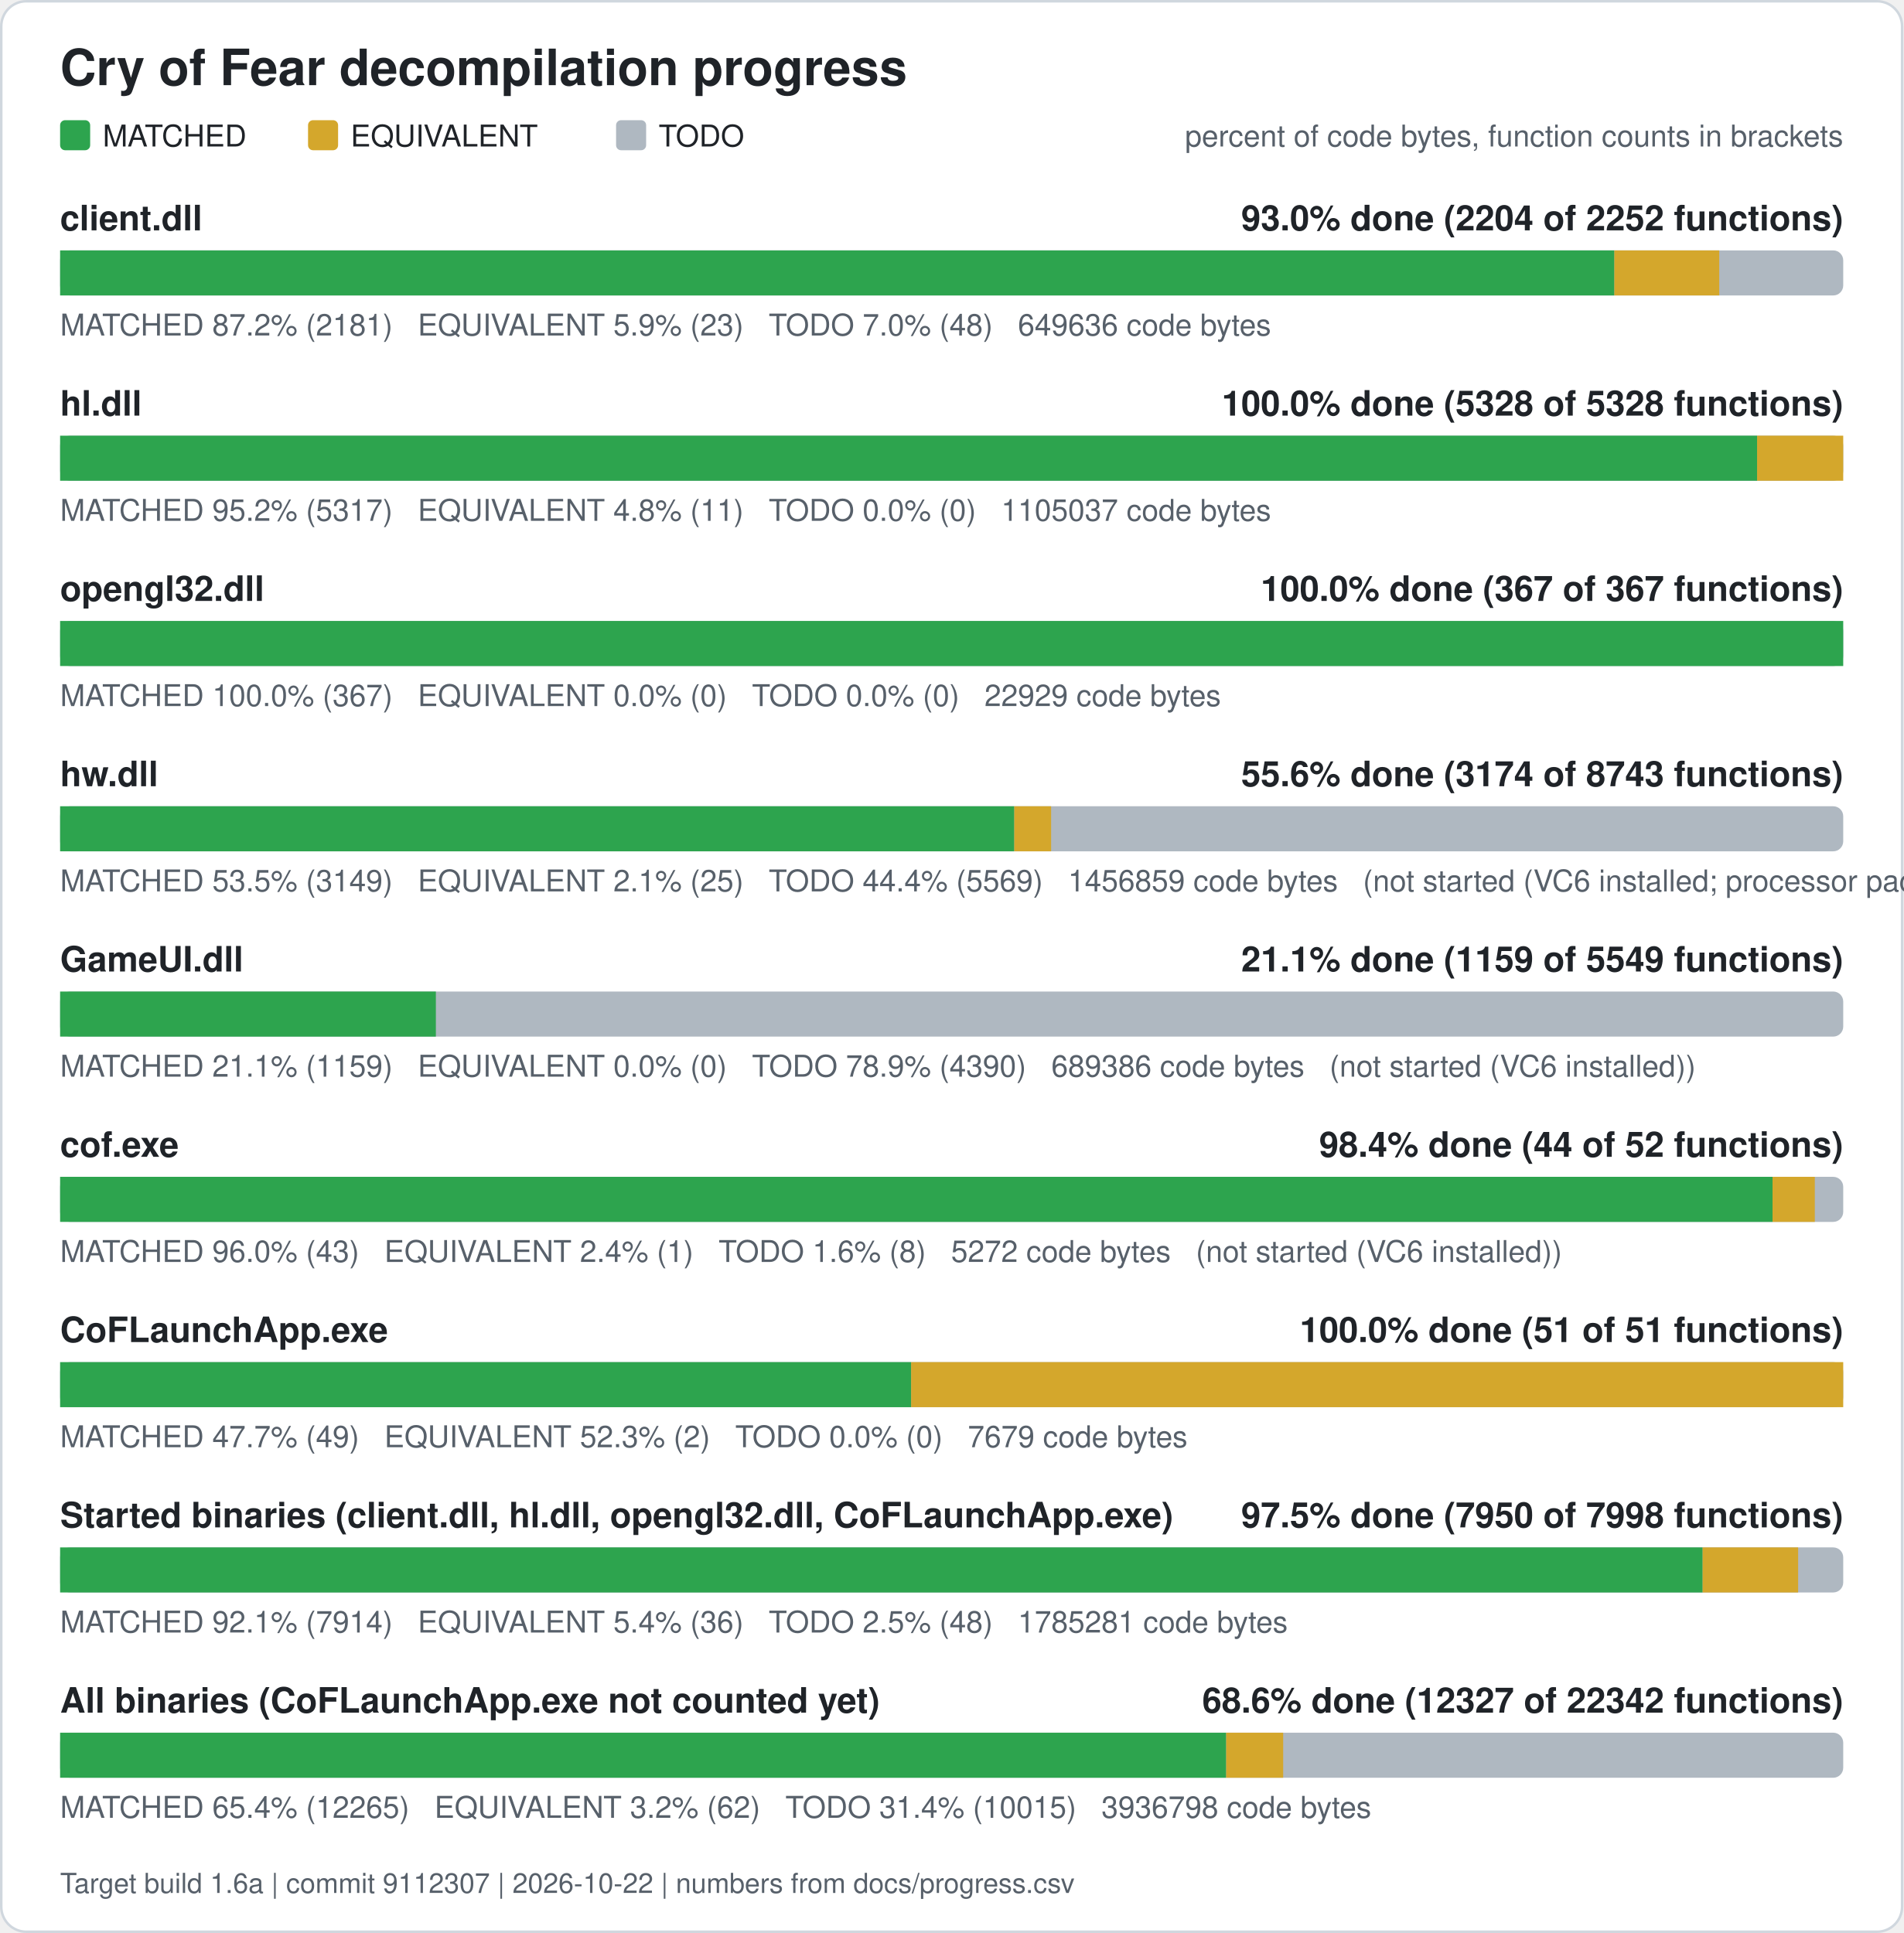
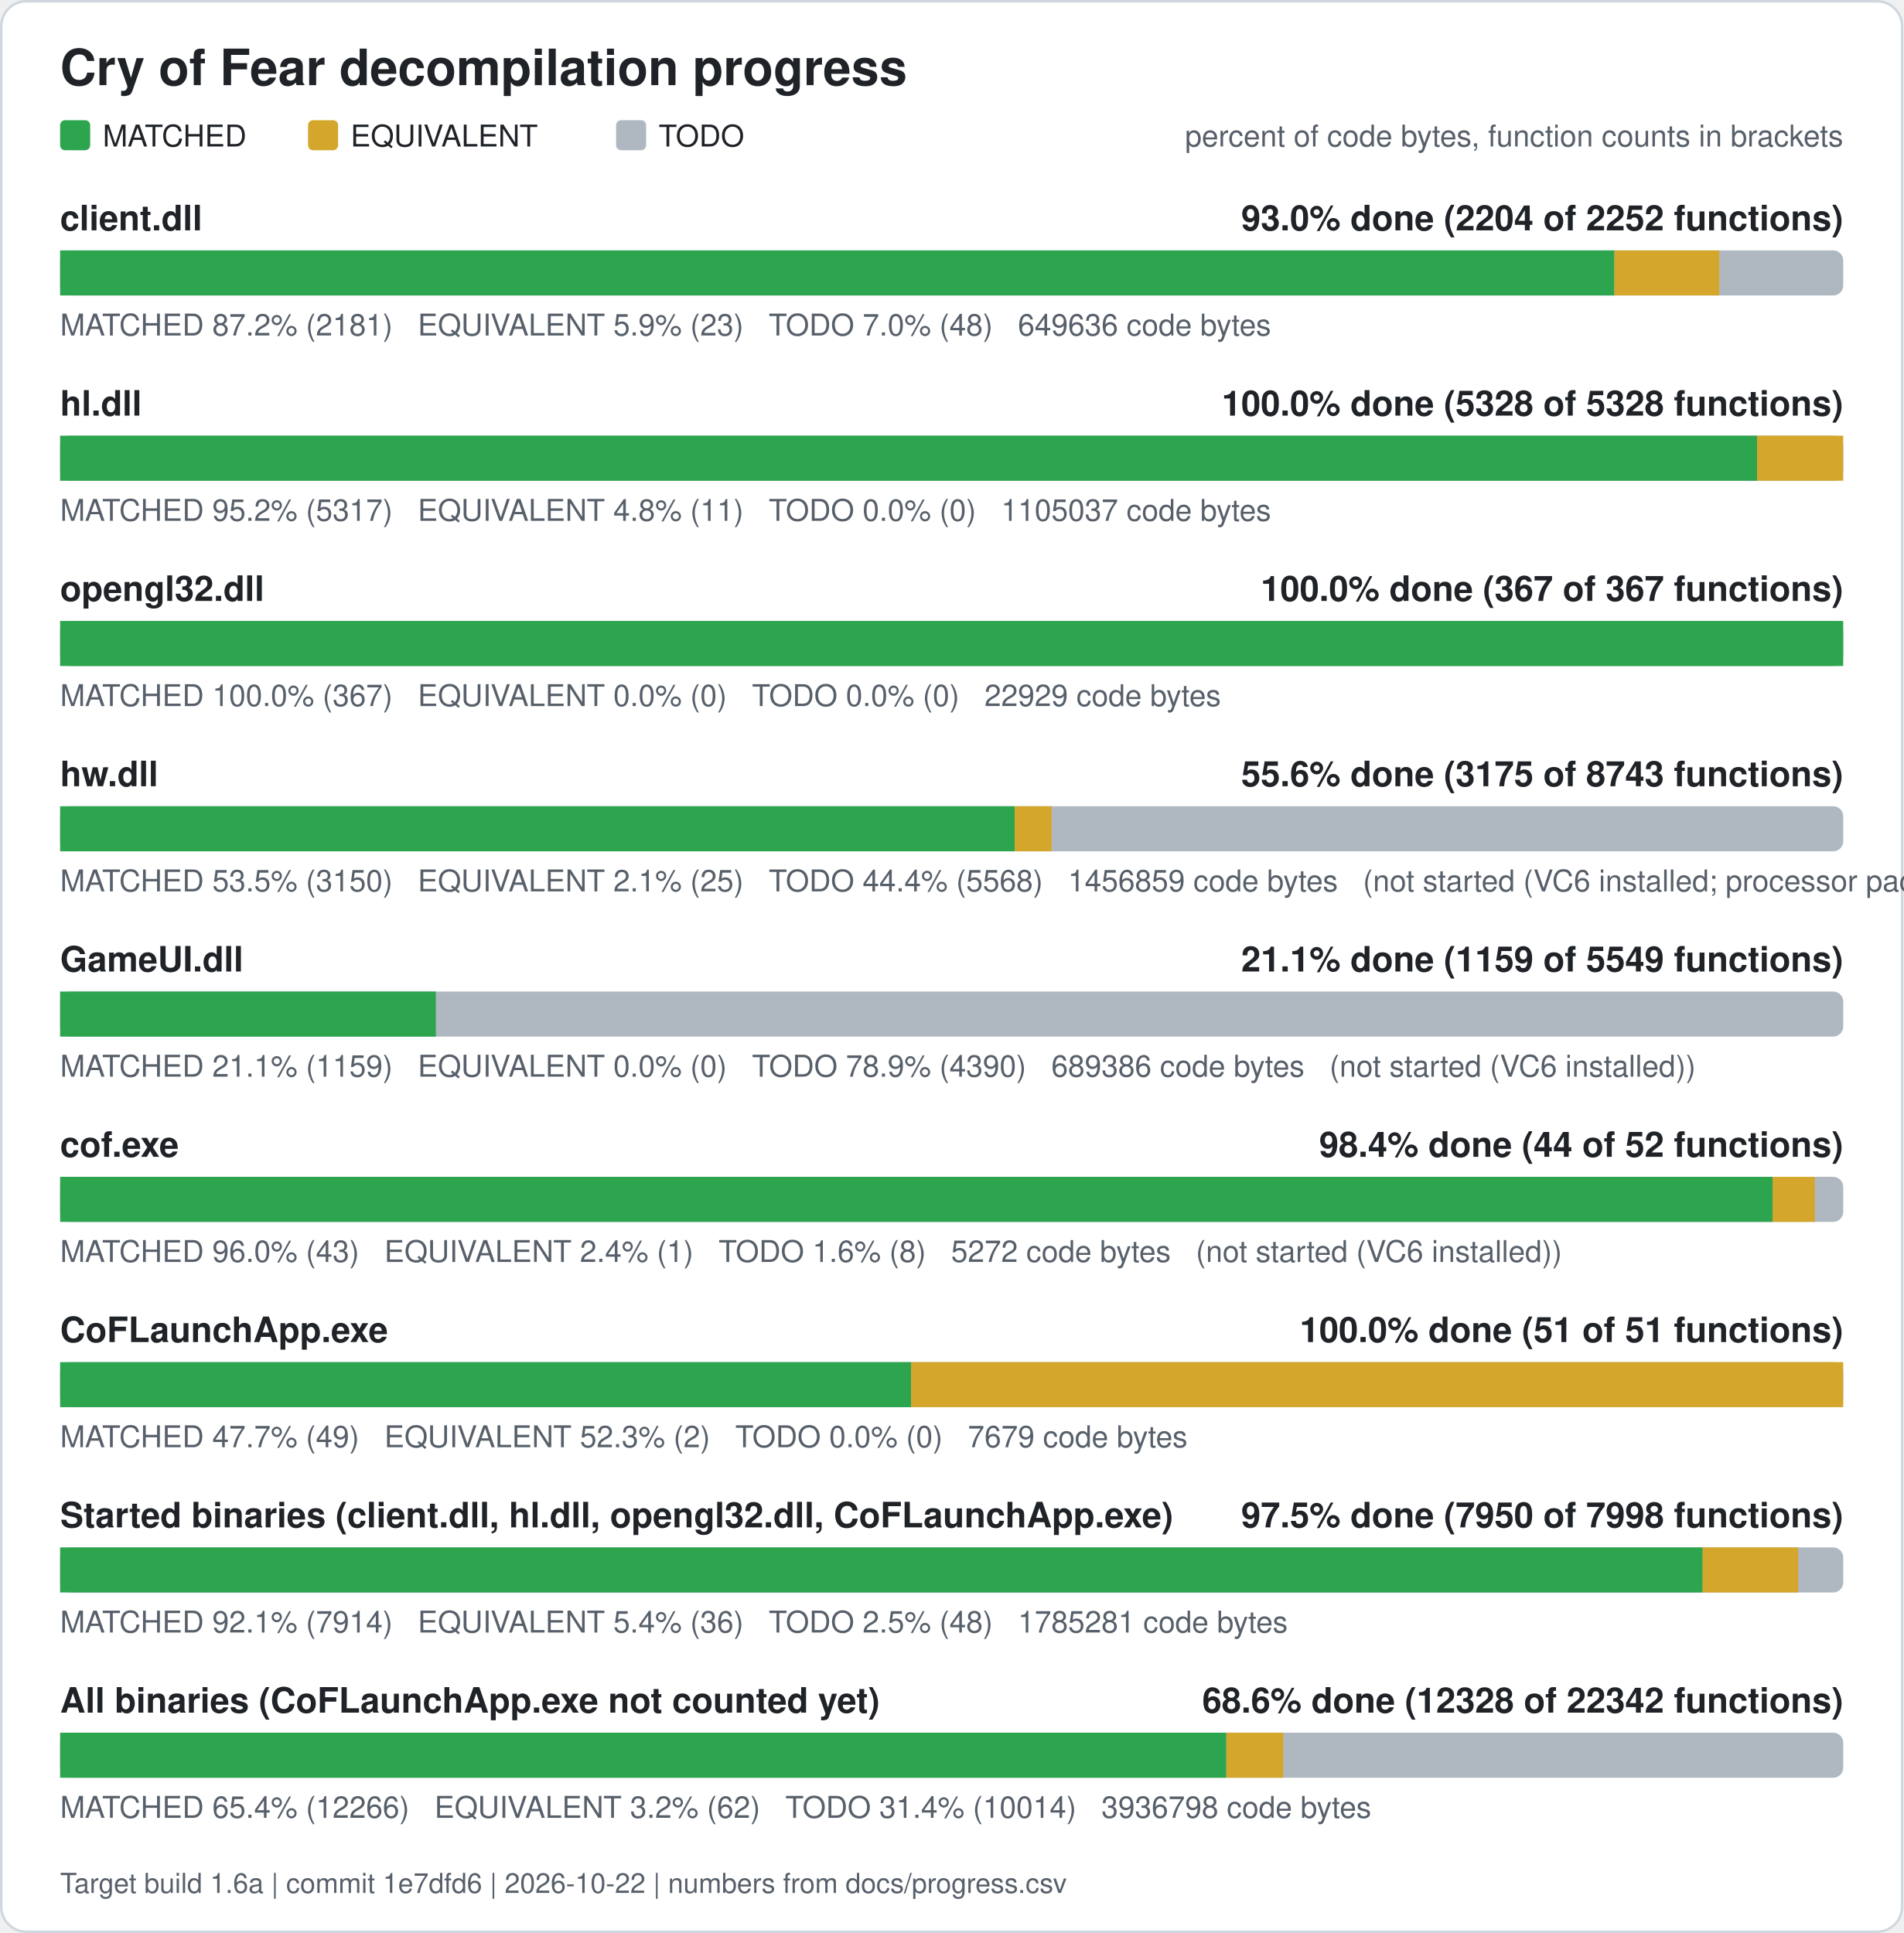
<svg xmlns="http://www.w3.org/2000/svg" width="760" height="772" viewBox="0 0 760 772" role="img" aria-label="Cry of Fear decompilation progress">
  <rect x="0.5" y="0.5" width="759" height="771" rx="10" fill="#ffffff" stroke="#d0d7de" />
  <text x="24" y="34" font-family="Segoe UI, Helvetica, Arial, sans-serif" font-size="20" font-weight="600" fill="#1f2328">Cry of Fear decompilation progress</text>
  <rect x="24" y="48" width="12" height="12" rx="2" fill="#2da44e" />
  <text x="41" y="58.5" font-family="Segoe UI, Helvetica, Arial, sans-serif" font-size="12" fill="#1f2328">MATCHED</text>
  <rect x="123" y="48" width="12" height="12" rx="2" fill="#d4a72c" />
  <text x="140" y="58.5" font-family="Segoe UI, Helvetica, Arial, sans-serif" font-size="12" fill="#1f2328">EQUIVALENT</text>
  <rect x="246" y="48" width="12" height="12" rx="2" fill="#afb8c1" />
  <text x="263" y="58.5" font-family="Segoe UI, Helvetica, Arial, sans-serif" font-size="12" fill="#1f2328">TODO</text>
  <text x="736" y="58.5" font-family="Segoe UI, Helvetica, Arial, sans-serif" font-size="12" fill="#57606a" text-anchor="end">percent of code bytes, function counts in brackets</text>
  <text x="24" y="92" font-family="Segoe UI, Helvetica, Arial, sans-serif" font-size="14" font-weight="600" fill="#1f2328">client.dll</text>
  <text x="736" y="92" font-family="Segoe UI, Helvetica, Arial, sans-serif" font-size="14" font-weight="600" fill="#1f2328" text-anchor="end">93.0% done (2204 of 2252 functions)</text>
  <rect x="24" y="100" width="712" height="18" rx="4" fill="#afb8c1" />
  <rect x="24.00" y="100" width="620.61" height="18" fill="#2da44e" />
  <rect x="644.61" y="100" width="41.89" height="18" fill="#d4a72c" />
  <text x="24" y="134" font-family="Segoe UI, Helvetica, Arial, sans-serif" font-size="12" fill="#57606a" xml:space="preserve">MATCHED 87.2% (2181)   EQUIVALENT 5.9% (23)   TODO 7.0% (48)   649636 code bytes</text>
  <text x="24" y="166" font-family="Segoe UI, Helvetica, Arial, sans-serif" font-size="14" font-weight="600" fill="#1f2328">hl.dll</text>
  <text x="736" y="166" font-family="Segoe UI, Helvetica, Arial, sans-serif" font-size="14" font-weight="600" fill="#1f2328" text-anchor="end">100.0% done (5328 of 5328 functions)</text>
  <rect x="24" y="174" width="712" height="18" rx="4" fill="#afb8c1" />
  <rect x="24.00" y="174" width="677.61" height="18" fill="#2da44e" />
  <rect x="701.61" y="174" width="34.39" height="18" fill="#d4a72c" />
  <text x="24" y="208" font-family="Segoe UI, Helvetica, Arial, sans-serif" font-size="12" fill="#57606a" xml:space="preserve">MATCHED 95.2% (5317)   EQUIVALENT 4.8% (11)   TODO 0.0% (0)   1105037 code bytes</text>
  <text x="24" y="240" font-family="Segoe UI, Helvetica, Arial, sans-serif" font-size="14" font-weight="600" fill="#1f2328">opengl32.dll</text>
  <text x="736" y="240" font-family="Segoe UI, Helvetica, Arial, sans-serif" font-size="14" font-weight="600" fill="#1f2328" text-anchor="end">100.0% done (367 of 367 functions)</text>
  <rect x="24" y="248" width="712" height="18" rx="4" fill="#afb8c1" />
  <rect x="24.00" y="248" width="712.00" height="18" fill="#2da44e" />
  <text x="24" y="282" font-family="Segoe UI, Helvetica, Arial, sans-serif" font-size="12" fill="#57606a" xml:space="preserve">MATCHED 100.0% (367)   EQUIVALENT 0.0% (0)   TODO 0.0% (0)   22929 code bytes</text>
  <text x="24" y="314" font-family="Segoe UI, Helvetica, Arial, sans-serif" font-size="14" font-weight="600" fill="#1f2328">hw.dll</text>
-   <text x="736" y="314" font-family="Segoe UI, Helvetica, Arial, sans-serif" font-size="14" font-weight="600" fill="#1f2328" text-anchor="end">55.6% done (3174 of 8743 functions)</text>
+   <text x="736" y="314" font-family="Segoe UI, Helvetica, Arial, sans-serif" font-size="14" font-weight="600" fill="#1f2328" text-anchor="end">55.6% done (3175 of 8743 functions)</text>
  <rect x="24" y="322" width="712" height="18" rx="4" fill="#afb8c1" />
-   <rect x="24.00" y="322" width="381.00" height="18" fill="#2da44e" />
-   <rect x="405.00" y="322" width="14.71" height="18" fill="#d4a72c" />
-   <text x="24" y="356" font-family="Segoe UI, Helvetica, Arial, sans-serif" font-size="12" fill="#57606a" xml:space="preserve">MATCHED 53.5% (3149)   EQUIVALENT 2.1% (25)   TODO 44.4% (5569)   1456859 code bytes   (not started (VC6 installed; processor pack and VS 2005 objects need those compilers))</text>
+   <rect x="24.00" y="322" width="381.18" height="18" fill="#2da44e" />
+   <rect x="405.18" y="322" width="14.71" height="18" fill="#d4a72c" />
+   <text x="24" y="356" font-family="Segoe UI, Helvetica, Arial, sans-serif" font-size="12" fill="#57606a" xml:space="preserve">MATCHED 53.5% (3150)   EQUIVALENT 2.1% (25)   TODO 44.4% (5568)   1456859 code bytes   (not started (VC6 installed; processor pack and VS 2005 objects need those compilers))</text>
  <text x="24" y="388" font-family="Segoe UI, Helvetica, Arial, sans-serif" font-size="14" font-weight="600" fill="#1f2328">GameUI.dll</text>
  <text x="736" y="388" font-family="Segoe UI, Helvetica, Arial, sans-serif" font-size="14" font-weight="600" fill="#1f2328" text-anchor="end">21.1% done (1159 of 5549 functions)</text>
  <rect x="24" y="396" width="712" height="18" rx="4" fill="#afb8c1" />
  <rect x="24.00" y="396" width="150.04" height="18" fill="#2da44e" />
  <text x="24" y="430" font-family="Segoe UI, Helvetica, Arial, sans-serif" font-size="12" fill="#57606a" xml:space="preserve">MATCHED 21.1% (1159)   EQUIVALENT 0.0% (0)   TODO 78.9% (4390)   689386 code bytes   (not started (VC6 installed))</text>
  <text x="24" y="462" font-family="Segoe UI, Helvetica, Arial, sans-serif" font-size="14" font-weight="600" fill="#1f2328">cof.exe</text>
  <text x="736" y="462" font-family="Segoe UI, Helvetica, Arial, sans-serif" font-size="14" font-weight="600" fill="#1f2328" text-anchor="end">98.4% done (44 of 52 functions)</text>
  <rect x="24" y="470" width="712" height="18" rx="4" fill="#afb8c1" />
  <rect x="24.00" y="470" width="683.77" height="18" fill="#2da44e" />
  <rect x="707.77" y="470" width="16.88" height="18" fill="#d4a72c" />
  <text x="24" y="504" font-family="Segoe UI, Helvetica, Arial, sans-serif" font-size="12" fill="#57606a" xml:space="preserve">MATCHED 96.0% (43)   EQUIVALENT 2.4% (1)   TODO 1.6% (8)   5272 code bytes   (not started (VC6 installed))</text>
  <text x="24" y="536" font-family="Segoe UI, Helvetica, Arial, sans-serif" font-size="14" font-weight="600" fill="#1f2328">CoFLaunchApp.exe</text>
  <text x="736" y="536" font-family="Segoe UI, Helvetica, Arial, sans-serif" font-size="14" font-weight="600" fill="#1f2328" text-anchor="end">100.0% done (51 of 51 functions)</text>
  <rect x="24" y="544" width="712" height="18" rx="4" fill="#afb8c1" />
  <rect x="24.00" y="544" width="339.82" height="18" fill="#2da44e" />
  <rect x="363.82" y="544" width="372.18" height="18" fill="#d4a72c" />
  <text x="24" y="578" font-family="Segoe UI, Helvetica, Arial, sans-serif" font-size="12" fill="#57606a" xml:space="preserve">MATCHED 47.7% (49)   EQUIVALENT 52.3% (2)   TODO 0.0% (0)   7679 code bytes</text>
  <text x="24" y="610" font-family="Segoe UI, Helvetica, Arial, sans-serif" font-size="14" font-weight="600" fill="#1f2328">Started binaries (client.dll, hl.dll, opengl32.dll, CoFLaunchApp.exe)</text>
  <text x="736" y="610" font-family="Segoe UI, Helvetica, Arial, sans-serif" font-size="14" font-weight="600" fill="#1f2328" text-anchor="end">97.5% done (7950 of 7998 functions)</text>
  <rect x="24" y="618" width="712" height="18" rx="4" fill="#afb8c1" />
  <rect x="24.00" y="618" width="655.86" height="18" fill="#2da44e" />
  <rect x="679.86" y="618" width="38.13" height="18" fill="#d4a72c" />
  <text x="24" y="652" font-family="Segoe UI, Helvetica, Arial, sans-serif" font-size="12" fill="#57606a" xml:space="preserve">MATCHED 92.1% (7914)   EQUIVALENT 5.4% (36)   TODO 2.5% (48)   1785281 code bytes</text>
  <text x="24" y="684" font-family="Segoe UI, Helvetica, Arial, sans-serif" font-size="14" font-weight="600" fill="#1f2328">All binaries (CoFLaunchApp.exe not counted yet)</text>
-   <text x="736" y="684" font-family="Segoe UI, Helvetica, Arial, sans-serif" font-size="14" font-weight="600" fill="#1f2328" text-anchor="end">68.6% done (12327 of 22342 functions)</text>
+   <text x="736" y="684" font-family="Segoe UI, Helvetica, Arial, sans-serif" font-size="14" font-weight="600" fill="#1f2328" text-anchor="end">68.6% done (12328 of 22342 functions)</text>
  <rect x="24" y="692" width="712" height="18" rx="4" fill="#afb8c1" />
-   <rect x="24.00" y="692" width="465.61" height="18" fill="#2da44e" />
-   <rect x="489.61" y="692" width="22.76" height="18" fill="#d4a72c" />
-   <text x="24" y="726" font-family="Segoe UI, Helvetica, Arial, sans-serif" font-size="12" fill="#57606a" xml:space="preserve">MATCHED 65.4% (12265)   EQUIVALENT 3.2% (62)   TODO 31.4% (10015)   3936798 code bytes</text>
-   <text x="24" y="756" font-family="Segoe UI, Helvetica, Arial, sans-serif" font-size="11" fill="#57606a">Target build 1.6a | commit 9112307 | 2026-10-22 | numbers from docs/progress.csv</text>
+   <rect x="24.00" y="692" width="465.67" height="18" fill="#2da44e" />
+   <rect x="489.67" y="692" width="22.76" height="18" fill="#d4a72c" />
+   <text x="24" y="726" font-family="Segoe UI, Helvetica, Arial, sans-serif" font-size="12" fill="#57606a" xml:space="preserve">MATCHED 65.4% (12266)   EQUIVALENT 3.2% (62)   TODO 31.4% (10014)   3936798 code bytes</text>
+   <text x="24" y="756" font-family="Segoe UI, Helvetica, Arial, sans-serif" font-size="11" fill="#57606a">Target build 1.6a | commit 1e7dfd6 | 2026-10-22 | numbers from docs/progress.csv</text>
</svg>
